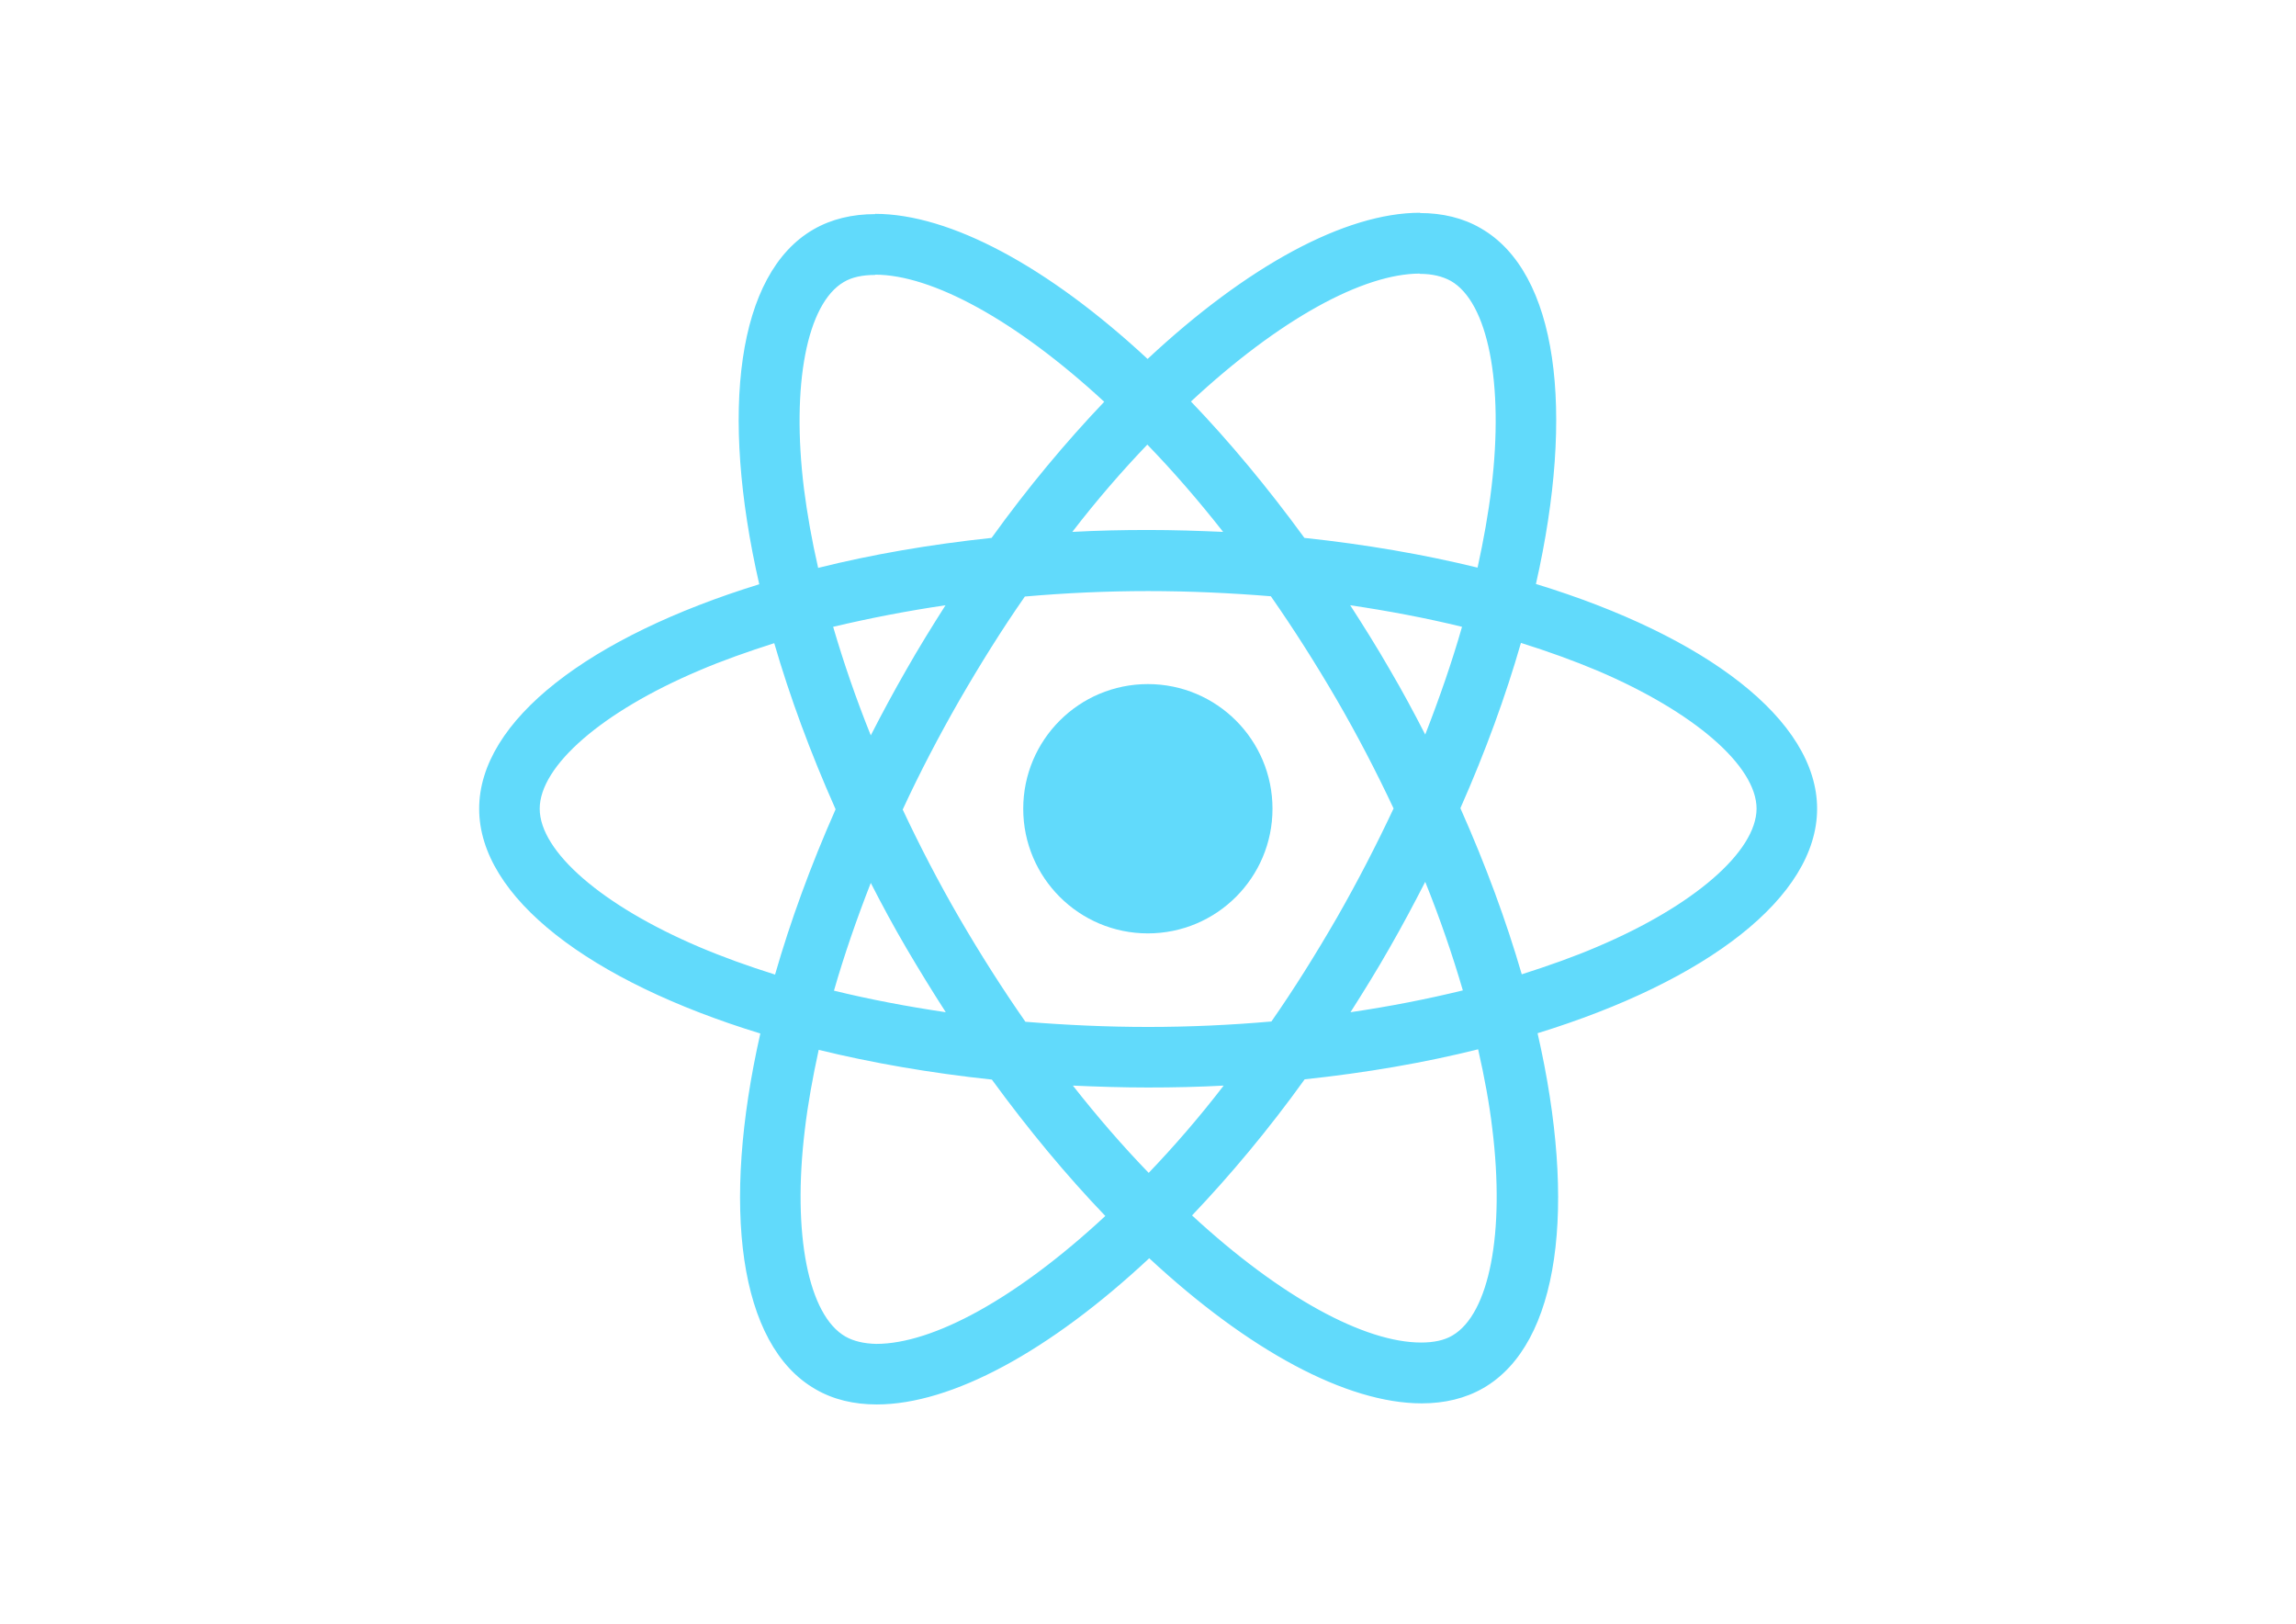
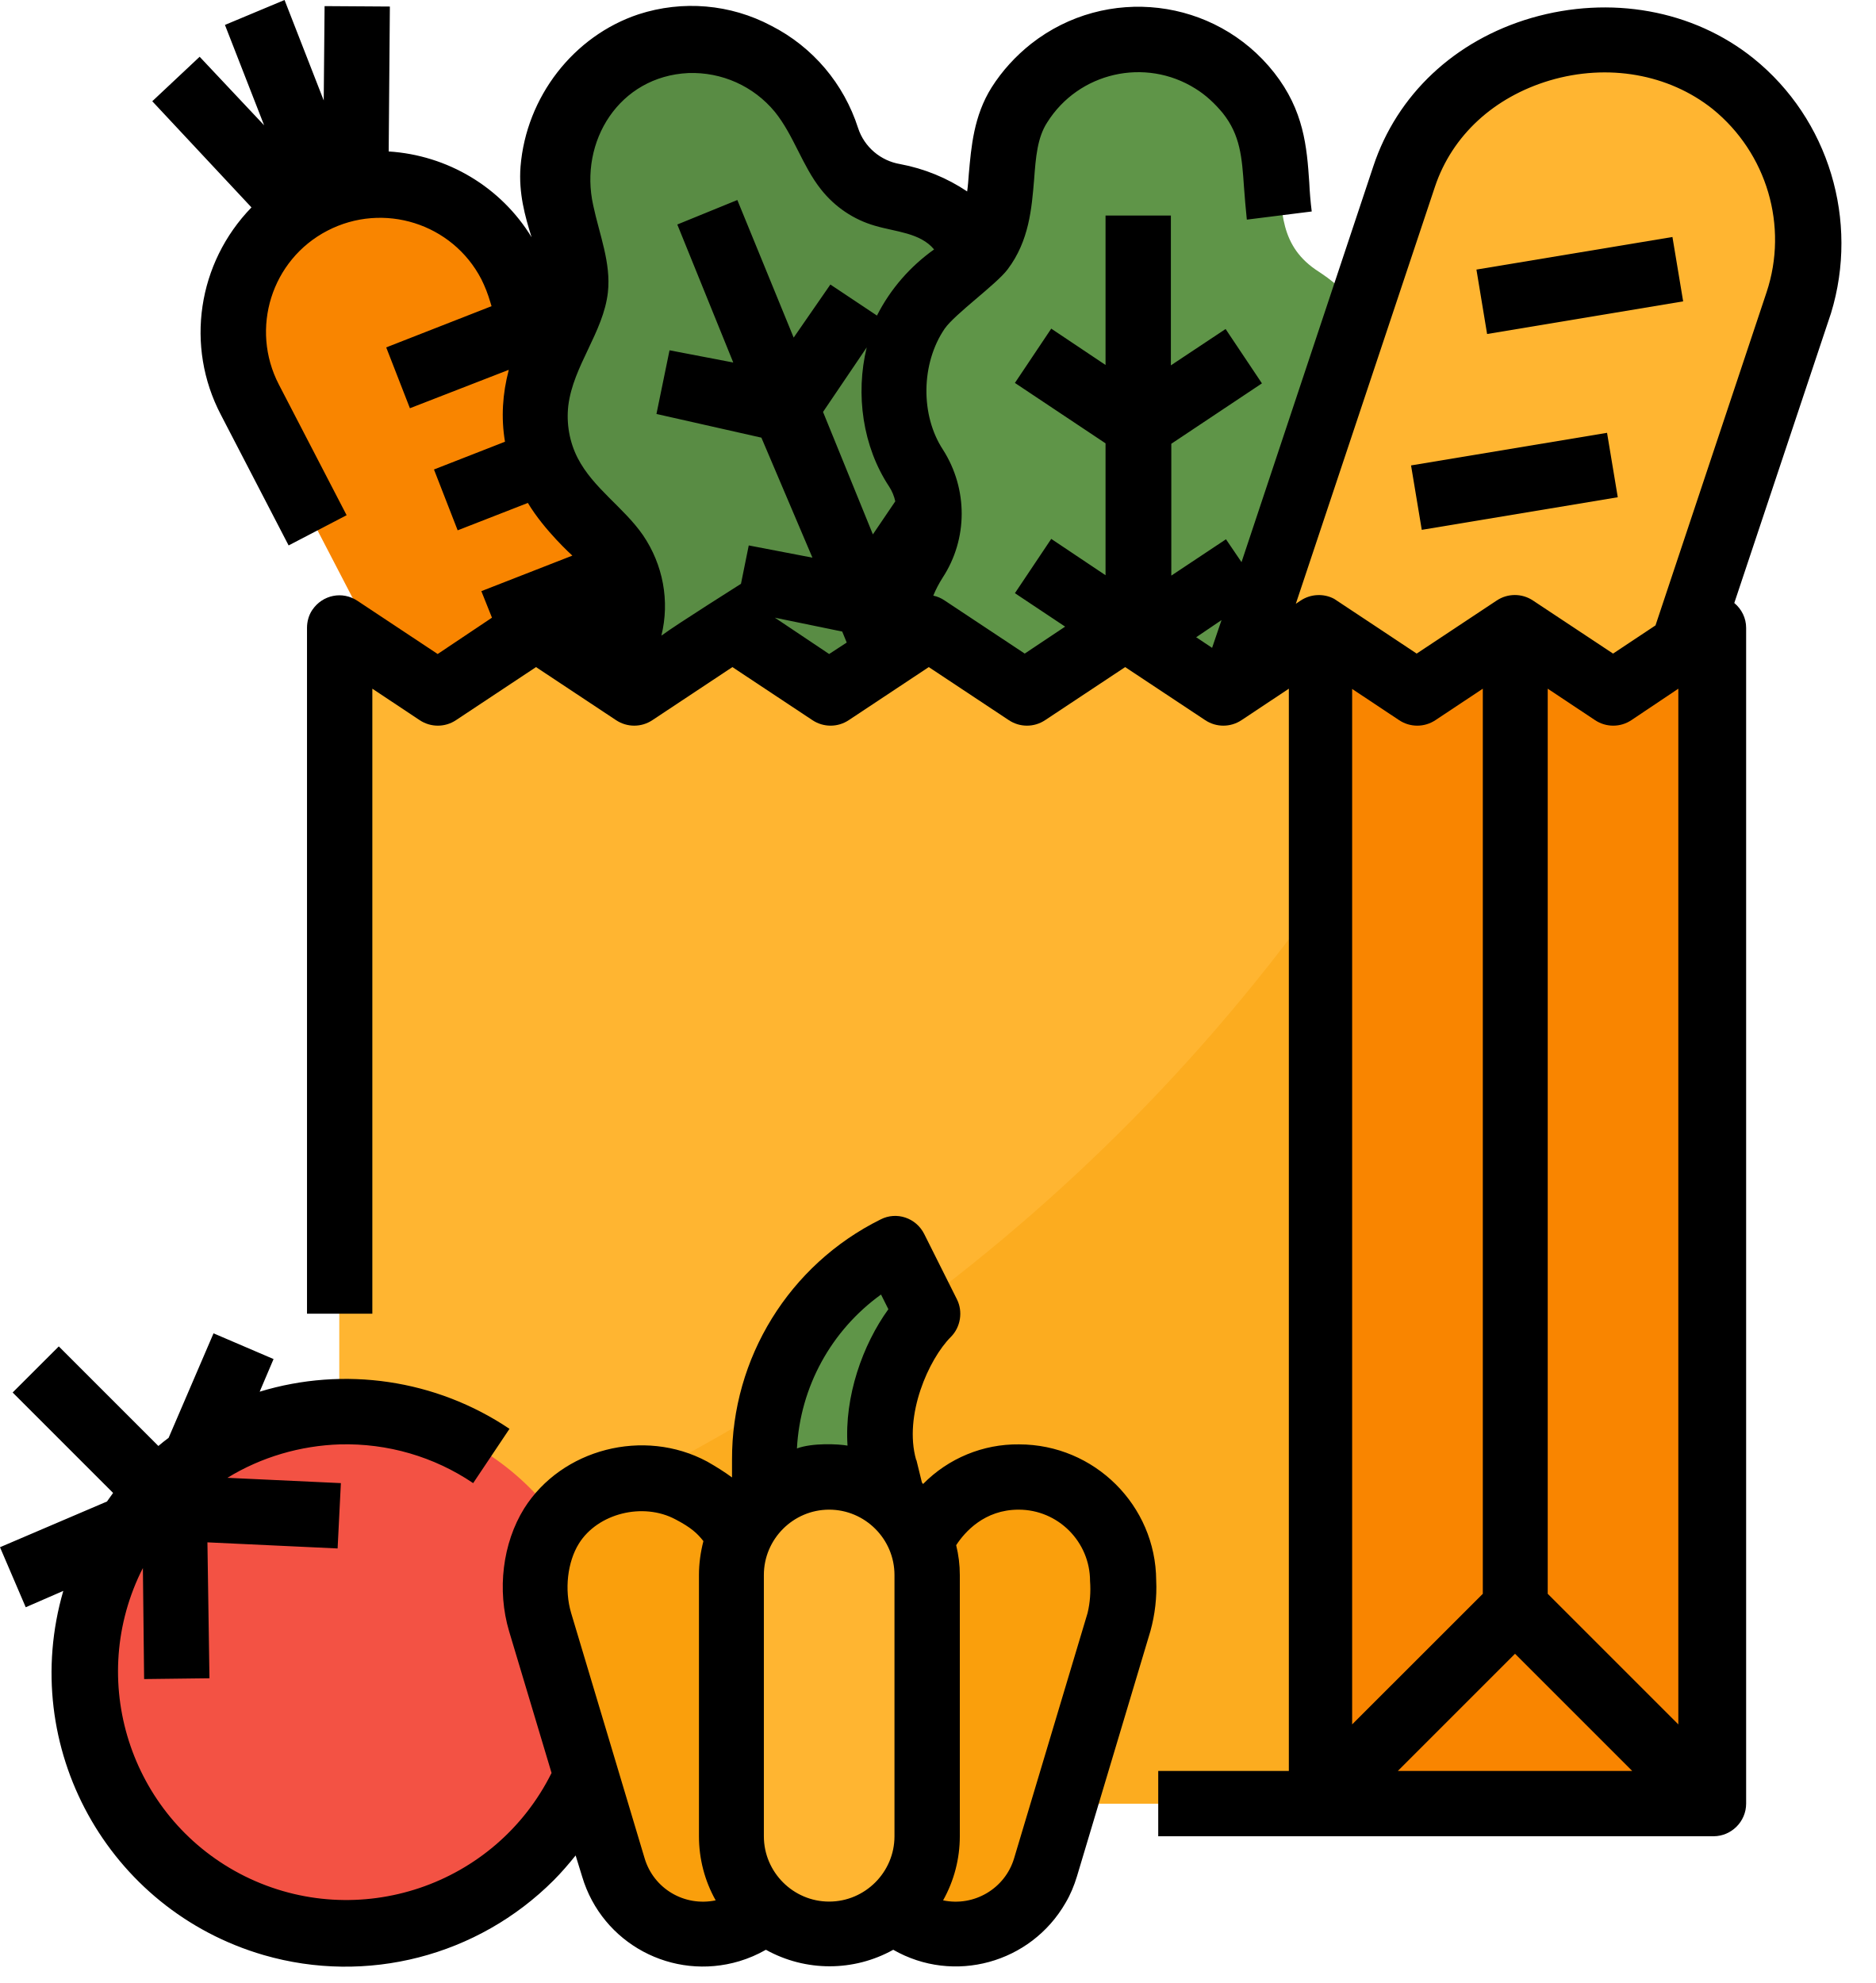
- <svg xmlns="http://www.w3.org/2000/svg" viewBox="0 0 841.9 595.3">
-   <g fill="#61DAFB">
-     <path d="M666.3 296.5c0-32.5-40.7-63.3-103.1-82.4 14.4-63.6 8-114.2-20.2-130.4-6.5-3.8-14.1-5.6-22.4-5.6v22.3c4.6 0 8.3.9 11.4 2.6 13.6 7.8 19.5 37.5 14.9 75.7-1.1 9.4-2.9 19.3-5.1 29.4-19.6-4.8-41-8.5-63.5-10.9-13.5-18.5-27.5-35.3-41.6-50 32.6-30.3 63.2-46.9 84-46.9V78c-27.5 0-63.5 19.6-99.9 53.6-36.4-33.8-72.4-53.2-99.9-53.2v22.3c20.7 0 51.4 16.5 84 46.6-14 14.7-28 31.4-41.3 49.9-22.6 2.4-44 6.1-63.6 11-2.3-10-4-19.7-5.2-29-4.7-38.2 1.1-67.9 14.6-75.8 3-1.8 6.9-2.6 11.5-2.6V78.5c-8.4 0-16 1.8-22.6 5.6-28.1 16.2-34.4 66.7-19.9 130.1-62.2 19.2-102.7 49.9-102.7 82.3 0 32.5 40.7 63.3 103.1 82.4-14.4 63.6-8 114.2 20.2 130.4 6.5 3.8 14.1 5.6 22.5 5.6 27.5 0 63.5-19.6 99.9-53.6 36.4 33.8 72.4 53.2 99.9 53.2 8.4 0 16-1.8 22.6-5.6 28.1-16.2 34.4-66.7 19.9-130.1 62-19.1 102.5-49.9 102.5-82.3zm-130.2-66.7c-3.7 12.9-8.3 26.2-13.5 39.5-4.1-8-8.4-16-13.1-24-4.6-8-9.5-15.8-14.4-23.4 14.2 2.1 27.9 4.7 41 7.9zm-45.8 106.5c-7.8 13.5-15.8 26.3-24.1 38.2-14.9 1.3-30 2-45.2 2-15.1 0-30.2-.7-45-1.9-8.3-11.9-16.4-24.6-24.2-38-7.6-13.1-14.5-26.4-20.8-39.8 6.2-13.4 13.2-26.8 20.7-39.9 7.8-13.5 15.8-26.3 24.1-38.2 14.9-1.3 30-2 45.2-2 15.1 0 30.2.7 45 1.9 8.3 11.9 16.4 24.6 24.2 38 7.6 13.1 14.5 26.4 20.8 39.8-6.3 13.4-13.2 26.8-20.7 39.9zm32.3-13c5.4 13.4 10 26.8 13.8 39.8-13.1 3.2-26.9 5.9-41.2 8 4.9-7.7 9.8-15.6 14.4-23.7 4.6-8 8.9-16.1 13-24.1zM421.2 430c-9.3-9.6-18.6-20.3-27.8-32 9 .4 18.2.7 27.5.7 9.4 0 18.7-.2 27.8-.7-9 11.7-18.3 22.4-27.5 32zm-74.4-58.9c-14.2-2.1-27.9-4.7-41-7.9 3.7-12.9 8.3-26.2 13.5-39.5 4.1 8 8.4 16 13.1 24 4.7 8 9.5 15.8 14.4 23.4zM420.7 163c9.3 9.6 18.6 20.3 27.8 32-9-.4-18.2-.7-27.5-.7-9.4 0-18.7.2-27.8.7 9-11.7 18.3-22.4 27.5-32zm-74 58.9c-4.9 7.7-9.8 15.6-14.4 23.7-4.6 8-8.9 16-13 24-5.4-13.4-10-26.8-13.8-39.8 13.1-3.1 26.9-5.8 41.2-7.9zm-90.5 125.2c-35.4-15.1-58.3-34.9-58.3-50.6 0-15.7 22.9-35.6 58.3-50.6 8.6-3.7 18-7 27.7-10.1 5.7 19.6 13.2 40 22.5 60.9-9.2 20.8-16.6 41.1-22.2 60.6-9.9-3.1-19.3-6.5-28-10.2zM310 490c-13.6-7.8-19.5-37.5-14.9-75.7 1.1-9.4 2.9-19.3 5.1-29.4 19.6 4.8 41 8.5 63.5 10.9 13.5 18.5 27.5 35.3 41.6 50-32.6 30.3-63.2 46.9-84 46.9-4.5-.1-8.3-1-11.3-2.7zm237.2-76.2c4.7 38.2-1.1 67.9-14.6 75.8-3 1.8-6.9 2.6-11.5 2.6-20.7 0-51.4-16.5-84-46.6 14-14.7 28-31.4 41.3-49.9 22.6-2.4 44-6.1 63.6-11 2.3 10.1 4.1 19.8 5.2 29.1zm38.5-66.7c-8.6 3.7-18 7-27.7 10.1-5.7-19.6-13.2-40-22.5-60.9 9.2-20.8 16.6-41.1 22.2-60.6 9.9 3.1 19.3 6.5 28.1 10.2 35.4 15.1 58.3 34.9 58.3 50.6-.1 15.7-23 35.6-58.4 50.6zM320.8 78.4z" />
-     <circle cx="420.9" cy="296.5" r="45.7" />
-     <path d="M520.5 78.1z" />
-   </g>
+ <svg xmlns="http://www.w3.org/2000/svg" width="35" height="37" viewBox="0 0 35 37" fill="none">
+   <path d="M12.302 19.546C11.654 19.797 10.923 19.523 10.603 18.906L4.662 7.465C3.969 6.109 4.494 4.456 5.85 3.763C5.934 3.725 6.01 3.687 6.094 3.649C7.625 3.032 9.308 3.93 9.735 5.484L9.742 5.507L13.117 17.931C13.292 18.593 12.942 19.294 12.302 19.546Z" fill="#F98500" />
+   <path d="M11.982 13.78L10.298 14.442C9.986 14.556 9.636 14.404 9.506 14.092C9.384 13.78 9.537 13.421 9.849 13.3L11.654 12.591L11.982 13.78Z" fill="#FA6D00" />
+   <path d="M12.637 16.164L11.19 16.704C10.877 16.811 10.535 16.666 10.398 16.354C10.276 16.042 10.428 15.684 10.748 15.562L12.317 14.975L12.637 16.164Z" fill="#FA6D00" />
+   <path d="M19.47 8.356C18.959 8.006 18.7 7.389 18.814 6.772C19.096 5.355 18.182 3.976 16.758 3.687C16.743 3.687 16.72 3.679 16.704 3.679C16.118 3.58 15.63 3.161 15.448 2.59C15.402 2.453 15.349 2.316 15.288 2.186C14.64 0.891 13.071 0.366 11.776 1.013C10.55 1.622 10.001 3.077 10.519 4.342C10.786 4.997 10.915 5.591 10.466 6.223C9.628 7.404 9.91 9.042 11.091 9.872C11.098 9.879 11.114 9.887 11.121 9.895C11.632 10.253 11.875 10.877 11.753 11.487C11.479 12.903 12.408 14.282 13.833 14.556C15.113 14.8 16.369 14.077 16.803 12.85C18.098 13.498 19.668 12.964 20.315 11.677C20.894 10.512 20.536 9.103 19.47 8.356Z" fill="#598C44" />
+   <path d="M25.411 10.451C25.068 9.933 25.061 9.262 25.396 8.737C26.195 7.533 25.86 5.903 24.657 5.104C24.642 5.096 24.626 5.081 24.611 5.073C23.865 4.601 23.918 3.93 23.857 3.161C23.75 1.721 22.486 0.64 21.046 0.746C19.683 0.853 18.624 1.988 18.624 3.359C18.624 4.068 18.517 4.662 17.87 5.081C16.651 5.858 16.293 7.48 17.078 8.699C17.085 8.706 17.093 8.722 17.101 8.729C17.436 9.255 17.436 9.925 17.085 10.443C16.301 11.654 16.643 13.277 17.855 14.069C18.944 14.777 20.391 14.579 21.244 13.604C22.204 14.686 23.857 14.793 24.939 13.84C25.914 12.987 26.112 11.54 25.411 10.451Z" fill="#5F9548" />
+   <path d="M29.486 17.809L22.174 15.371L26.203 3.291C26.691 1.836 28.176 0.708 29.722 0.746C30.682 0.769 31.581 0.952 32.335 1.562C33.554 2.537 34.034 4.167 33.538 5.644L29.486 17.809Z" fill="#FFB531" />
+   <path d="M24.611 11.715V33.653H6.33V11.715L8.158 12.934L9.986 11.715L11.814 12.934L13.642 11.715L15.47 12.934L17.299 11.715L19.127 12.934L20.955 11.715L22.783 12.934L24.611 11.715Z" fill="#FFB531" />
+   <path d="M24.611 16.765V33.653H6.33V29.958C13.041 27.704 19.69 23.598 24.611 16.765Z" fill="#FCAC1F" />
+   <path d="M31.924 11.715V33.653H24.611V11.715L26.439 12.934L28.267 11.715L30.096 12.934L31.924 11.715Z" fill="#F98500" />
+   <path d="M6.444 36.09C9.137 36.09 11.319 33.908 11.319 31.215C11.319 28.523 9.137 26.34 6.444 26.34C3.752 26.34 1.569 28.523 1.569 31.215C1.569 33.908 3.752 36.09 6.444 36.09Z" fill="#F35244" />
+   <path d="M16.689 23.293L17.299 24.512C16.544 25.266 16.24 26.363 16.499 27.407L16.689 28.168H14.252V27.239C14.252 25.571 15.196 24.04 16.689 23.293Z" fill="#5F9548" />
+   <path d="M13.117 36.09C12.348 36.09 11.662 35.587 11.441 34.849L10.07 30.271C9.689 28.999 10.527 27.559 11.936 27.559C12.622 27.559 13.254 27.917 13.604 28.503L14.861 30.606V34.346C14.861 35.306 14.077 36.09 13.117 36.09Z" fill="#FA9F0C" />
+   <path d="M17.824 36.09C18.594 36.09 19.279 35.587 19.5 34.849L20.871 30.271C21.26 28.983 20.407 27.559 19.005 27.559C18.319 27.559 17.687 27.917 17.337 28.503L16.08 30.606V34.346C16.08 35.306 16.864 36.09 17.824 36.09Z" fill="#FA9F0C" />
+   <path d="M15.47 27.559C16.484 27.559 17.299 28.374 17.299 29.387V34.262C17.299 35.275 16.484 36.09 15.47 36.09C14.457 36.09 13.642 35.275 13.642 34.262V29.387C13.642 28.374 14.457 27.559 15.47 27.559Z" fill="#FFB531" />
+   <path d="M32.716 1.089C31.588 0.183 30.042 -0.091 28.572 0.335C27.14 0.754 26.066 1.767 25.624 3.1L23.164 10.489L22.874 10.062L21.854 10.74V8.28L23.545 7.153L22.867 6.139L21.846 6.817V4.022H20.627V6.81L19.614 6.132L18.936 7.145L20.627 8.272V10.733L19.614 10.055L18.936 11.068L19.873 11.692L19.119 12.195L17.626 11.205C17.558 11.159 17.489 11.129 17.413 11.114C17.459 10.999 17.52 10.885 17.588 10.778C18.06 10.055 18.06 9.125 17.596 8.394C17.169 7.747 17.184 6.779 17.626 6.132C17.817 5.858 18.594 5.302 18.799 5.027C19.203 4.494 19.249 3.885 19.294 3.352C19.325 2.933 19.355 2.567 19.538 2.285C20.125 1.348 21.366 1.066 22.303 1.653C22.501 1.775 22.669 1.935 22.814 2.11C23.141 2.521 23.172 2.933 23.21 3.489C23.225 3.679 23.24 3.885 23.263 4.098L24.474 3.946C24.451 3.763 24.436 3.58 24.428 3.405C24.383 2.742 24.329 2.064 23.773 1.356C22.669 -0.046 20.643 -0.282 19.241 0.815C18.952 1.044 18.7 1.318 18.502 1.63C18.167 2.163 18.121 2.742 18.076 3.245C18.068 3.359 18.06 3.466 18.045 3.572C17.672 3.321 17.245 3.146 16.796 3.062C16.43 3.001 16.126 2.742 16.011 2.392C15.745 1.562 15.166 0.876 14.389 0.48C13.627 0.076 12.736 7.26432e-08 11.913 0.267C10.702 0.67 9.819 1.805 9.712 3.108C9.674 3.603 9.796 4.037 9.918 4.426C9.346 3.489 8.348 2.895 7.252 2.826L7.274 0.122L6.056 0.114L6.04 1.874L5.309 0L4.197 0.465L4.928 2.338L3.725 1.059L2.841 1.889L4.692 3.87C3.687 4.905 3.451 6.459 4.121 7.739L5.385 10.177L6.467 9.613L5.203 7.175C4.662 6.132 5.065 4.845 6.109 4.304C7.153 3.763 8.44 4.167 8.981 5.21C9.049 5.347 9.103 5.484 9.148 5.637L9.171 5.713L7.206 6.482L7.648 7.617L9.491 6.901V6.909C9.377 7.343 9.346 7.792 9.422 8.242L8.097 8.76L8.539 9.895L9.849 9.384C10.154 9.895 10.679 10.367 10.679 10.367L8.981 11.03L9.179 11.525L8.166 12.203L6.673 11.213C6.391 11.022 6.018 11.098 5.827 11.38C5.759 11.479 5.728 11.601 5.728 11.715V24.512H6.947V12.85L7.83 13.437C8.036 13.574 8.303 13.574 8.508 13.437L10.001 12.447L11.494 13.437C11.7 13.574 11.967 13.574 12.172 13.437L13.665 12.447L15.158 13.437C15.364 13.574 15.63 13.574 15.836 13.437L17.329 12.447L18.822 13.437C19.028 13.574 19.294 13.574 19.5 13.437L20.993 12.447L22.486 13.437C22.692 13.574 22.958 13.574 23.164 13.437L24.047 12.85V33.043H21.61V34.262H31.969C32.304 34.262 32.579 33.988 32.579 33.653V11.715C32.579 11.532 32.495 11.365 32.358 11.251L34.163 5.842C34.689 4.121 34.125 2.224 32.716 1.089ZM16.59 9.08C16.644 9.163 16.682 9.255 16.704 9.354L16.286 9.971L15.356 7.686L16.171 6.482C15.958 7.358 16.095 8.333 16.59 9.08ZM12.34 11.86C12.5 11.213 12.37 10.535 11.997 9.986C11.639 9.468 11.068 9.11 10.778 8.546C10.626 8.249 10.565 7.907 10.603 7.571C10.694 6.825 11.258 6.2 11.342 5.454C11.403 4.905 11.182 4.372 11.068 3.831C10.801 2.636 11.555 1.424 12.843 1.363C13.467 1.341 14.061 1.607 14.457 2.087C14.808 2.521 14.968 3.093 15.318 3.534C15.577 3.862 15.928 4.098 16.324 4.212C16.712 4.327 17.169 4.342 17.428 4.654C16.979 4.974 16.613 5.393 16.362 5.888L15.493 5.309L14.808 6.299L13.757 3.732L12.637 4.189L13.681 6.764L12.492 6.536L12.248 7.724L14.206 8.166L15.158 10.405L13.97 10.177L13.825 10.893C13.818 10.9 12.652 11.631 12.34 11.86ZM14.457 11.525L15.714 11.784L15.798 11.989L15.47 12.203L14.457 11.525ZM22.318 11.89L22.791 11.57L22.615 12.088L22.318 11.89ZM25.221 12.85L26.104 13.437C26.31 13.574 26.576 13.574 26.782 13.437L27.666 12.85V29.738L25.228 32.175V12.85H25.221ZM31.314 12.85V32.175L28.877 29.738V12.85L29.76 13.437C29.966 13.574 30.233 13.574 30.438 13.437L31.314 12.85ZM28.267 30.857L30.453 33.043H26.081L28.267 30.857ZM32.96 5.454L30.888 11.669L30.096 12.195L28.602 11.205C28.397 11.068 28.13 11.068 27.925 11.205L26.432 12.195C26.432 12.195 24.908 11.182 24.893 11.174C24.695 11.068 24.451 11.083 24.268 11.205L24.177 11.266L26.774 3.481C27.094 2.529 27.871 1.813 28.915 1.501C29.997 1.181 31.131 1.379 31.954 2.034C32.967 2.856 33.371 4.22 32.96 5.454Z" fill="black" />
+   <path d="M27.547 5.03L31.204 4.422L31.404 5.623L27.746 6.232L27.547 5.03Z" fill="black" />
+   <path d="M26.327 8.684L29.984 8.076L30.184 9.278L26.527 9.886L26.327 8.684Z" fill="black" />
+   <path d="M19.012 26.95C18.342 26.942 17.695 27.209 17.223 27.689C17.215 27.681 17.207 27.673 17.2 27.658L17.101 27.254C17.101 27.247 17.101 27.247 17.093 27.239C16.857 26.409 17.329 25.358 17.74 24.946C17.923 24.764 17.969 24.474 17.855 24.245L17.245 23.027C17.093 22.722 16.727 22.6 16.43 22.753C14.724 23.598 13.65 25.342 13.658 27.239V27.567C13.513 27.46 13.353 27.361 13.193 27.27C12.012 26.637 10.481 27.033 9.78 28.145C9.377 28.793 9.27 29.669 9.499 30.438L10.291 33.081C9.24 35.191 6.68 36.052 4.57 35.009C2.483 33.973 1.615 31.451 2.62 29.349C2.636 29.319 2.651 29.288 2.666 29.258L2.689 31.329L3.908 31.314L3.87 28.778L6.299 28.892L6.36 27.673L4.243 27.574C4.875 27.186 5.606 26.973 6.345 26.95C7.229 26.927 8.097 27.178 8.828 27.673L9.506 26.66C8.135 25.738 6.421 25.487 4.845 25.967L5.104 25.358L3.984 24.878L3.146 26.828C3.085 26.873 3.016 26.927 2.955 26.98L1.097 25.122L0.236 25.982L2.11 27.856C2.072 27.909 2.034 27.963 1.996 28.016L0 28.869L0.48 29.989L1.181 29.684C0.335 32.594 2.011 35.633 4.921 36.479C6.84 37.035 8.912 36.502 10.329 35.085C10.474 34.94 10.611 34.78 10.74 34.62L10.862 35.016C11.235 36.265 12.546 36.966 13.795 36.593C13.97 36.54 14.13 36.471 14.29 36.38C15.029 36.791 15.928 36.791 16.666 36.38C17.794 37.027 19.233 36.631 19.881 35.504C19.972 35.351 20.041 35.184 20.094 35.009L21.465 30.431C21.549 30.126 21.587 29.806 21.572 29.486C21.564 28.092 20.422 26.95 19.012 26.95ZM16.438 24.154L16.575 24.428C16.095 25.091 15.752 26.058 15.813 26.973C15.638 26.942 15.158 26.919 14.869 27.026C14.93 25.876 15.509 24.824 16.438 24.154ZM12.027 34.673L10.656 30.096C10.527 29.661 10.588 29.143 10.801 28.801C11.152 28.237 11.997 28.024 12.606 28.351C12.896 28.503 13.01 28.61 13.124 28.755C13.071 28.96 13.041 29.174 13.041 29.387V34.262C13.041 34.681 13.147 35.092 13.353 35.458C12.766 35.58 12.195 35.237 12.027 34.673ZM14.252 34.262V29.387C14.252 28.717 14.8 28.168 15.47 28.168C16.141 28.168 16.689 28.717 16.689 29.387V34.262C16.689 34.932 16.141 35.481 15.47 35.481C14.8 35.481 14.252 34.932 14.252 34.262ZM20.292 30.096L18.921 34.673C18.753 35.237 18.175 35.58 17.596 35.458C17.801 35.092 17.908 34.681 17.908 34.262V29.387C17.908 29.197 17.885 29.014 17.84 28.831C17.999 28.587 18.365 28.168 19.005 28.168C19.744 28.168 20.338 28.77 20.338 29.501C20.353 29.699 20.338 29.905 20.292 30.096Z" fill="black" />
</svg>
